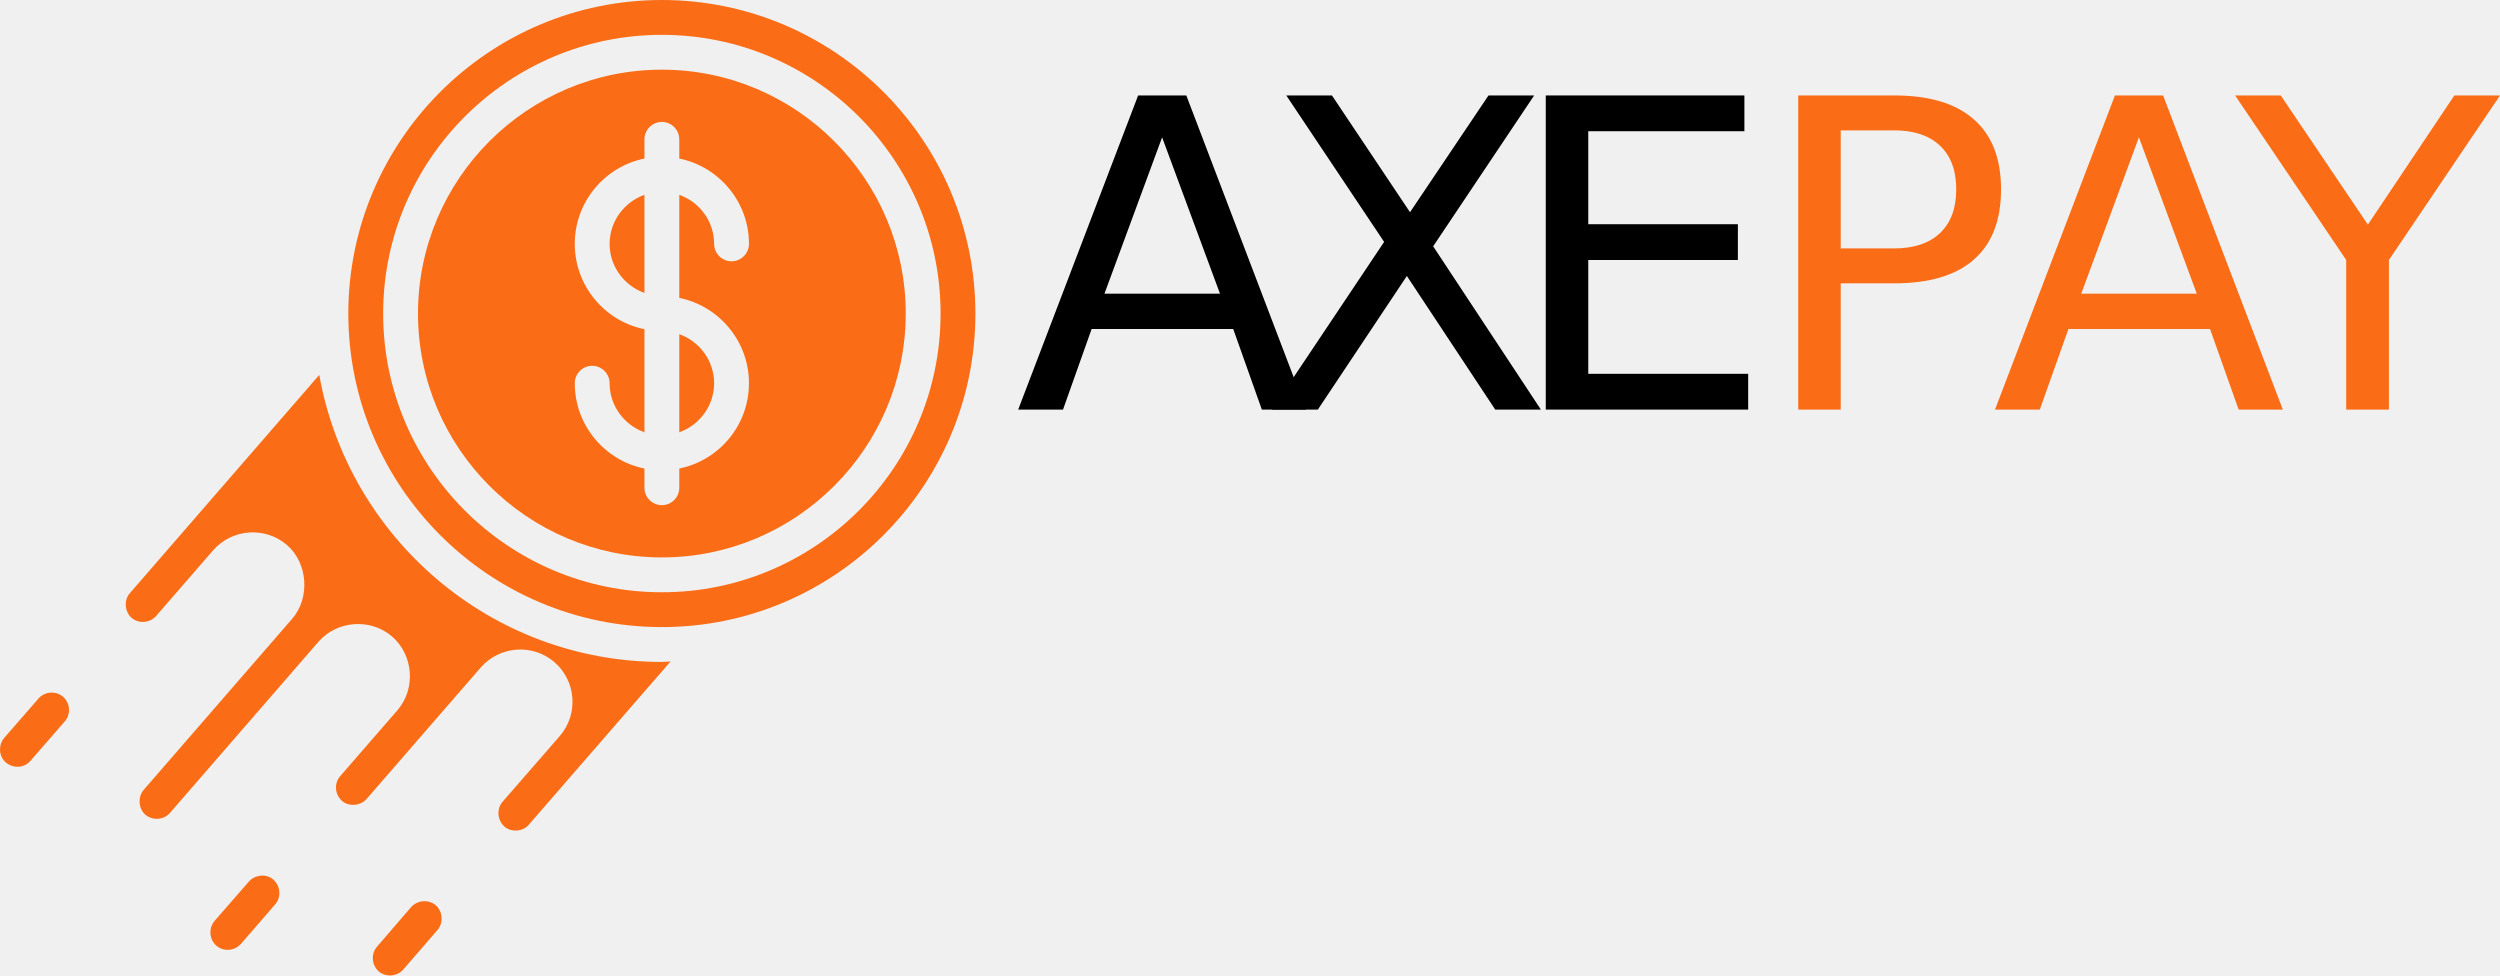
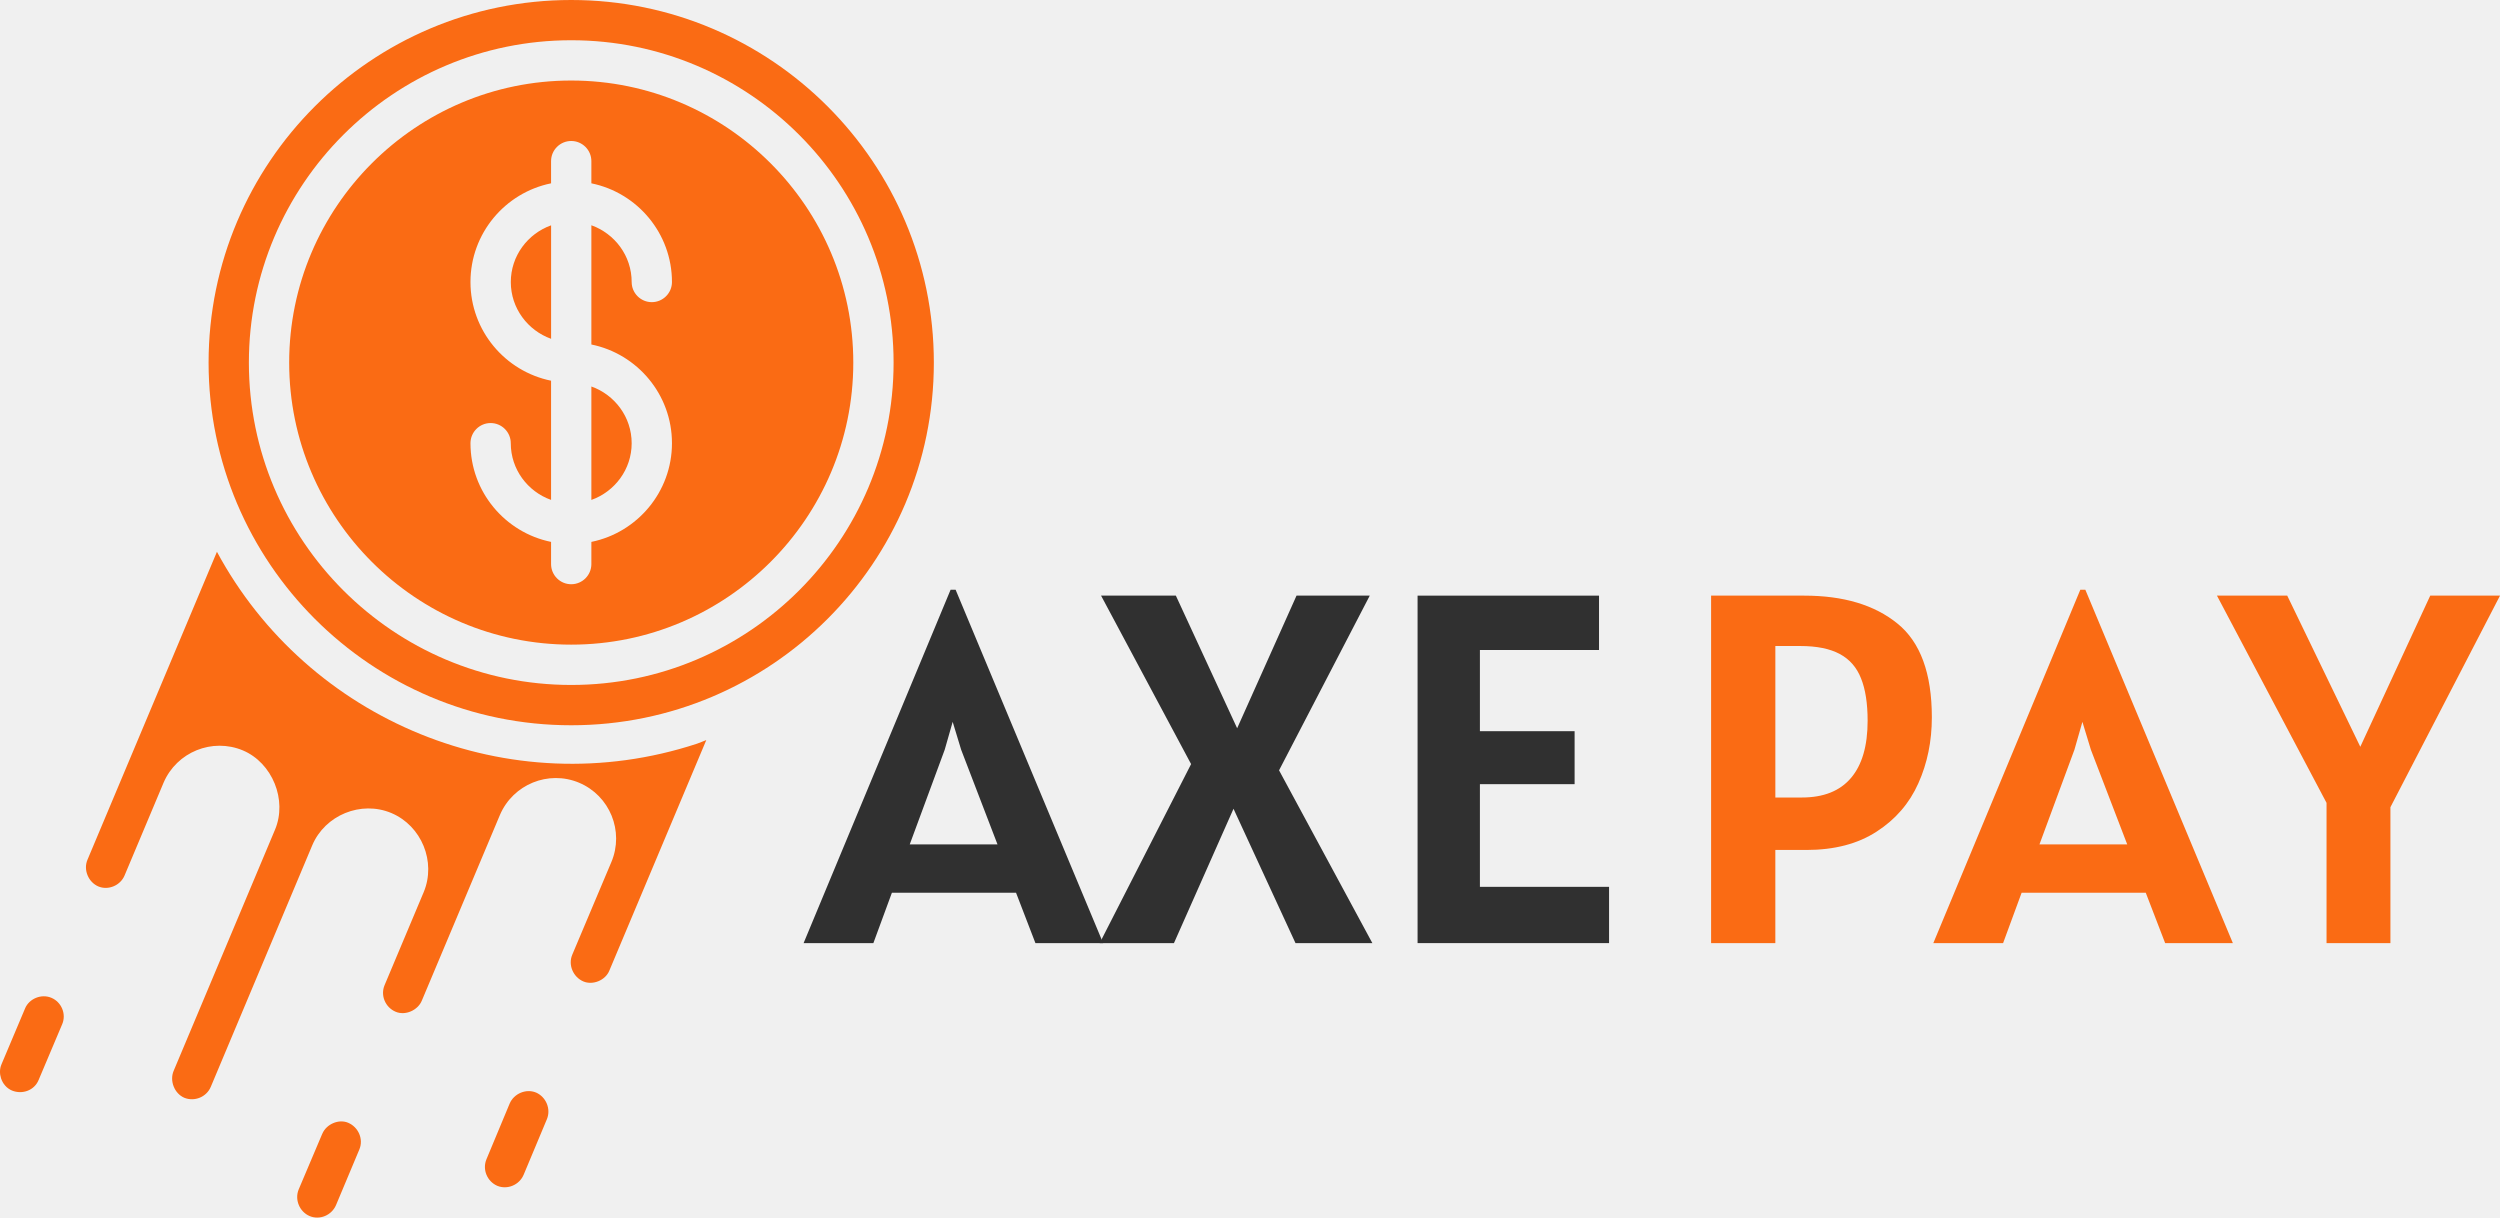
- <svg xmlns="http://www.w3.org/2000/svg" width="92.055mm" height="35.919mm" viewBox="0 0 92.055 35.919" version="1.1" id="svg5">
+ <svg xmlns="http://www.w3.org/2000/svg" width="79.594mm" height="38.765mm" viewBox="0 0 79.594 38.765" version="1.1" id="svg5">
  <defs id="defs2">
-     <clipPath clipPathUnits="userSpaceOnUse" id="clipPath1096">
-       <path d="M 0,0 H 1562.5 V 1593.75 H 0 Z" clip-rule="evenodd" id="path1094" />
+     <g id="g842">
+       <symbol overflow="visible" id="glyph0-0">
+         <path style="stroke:none" d="" id="path824" />
+       </symbol>
+       <symbol overflow="visible" id="glyph0-1">
+         <path style="stroke:none" d="M 18.406,-4.547 H 7.203 L 5.531,0 H -0.766 L 12.5,-31.891 h 0.453 L 26.266,0 H 20.156 Z M 16.734,-8.906 13.453,-17.453 12.688,-19.969 11.969,-17.453 8.812,-8.906 Z m 0,0" id="path827" />
+       </symbol>
+       <symbol overflow="visible" id="glyph0-2">
+         <path style="stroke:none" d="M 18.125,0 12.531,-12.125 7.156,0 H 0.453 l 8.25,-16.156 -8.125,-15.203 h 6.75 l 5.531,11.969 5.359,-11.969 h 6.609 L 16.641,-15.594 25.062,0 Z m 0,0" id="path830" />
+       </symbol>
+       <symbol overflow="visible" id="glyph0-3">
+         <path style="stroke:none" d="M 20.922,-5.078 V 0 H 3.641 v -31.359 h 16.375 v 4.906 h -10.75 V -19.125 H 17.812 v 4.781 H 9.266 v 9.266 z m 0,0" id="path833" />
+       </symbol>
+       <symbol overflow="visible" id="glyph0-4">
+         <path style="stroke:none" d="m 12.188,-31.359 c 3.539,0 6.344,0.84 8.406,2.516 2.07,1.668 3.109,4.492 3.109,8.469 0,2.156 -0.406,4.141 -1.219,5.953 -0.805,1.805 -2.059,3.258 -3.766,4.359 -1.699,1.105 -3.812,1.656 -6.344,1.656 H 9.578 V 0 H 3.781 v -31.359 z m -0.219,18.219 c 1.957,0 3.438,-0.586 4.438,-1.766 1,-1.176 1.5,-2.895 1.5,-5.156 0,-1.57 -0.199,-2.848 -0.594,-3.828 -0.387,-0.988 -1.027,-1.723 -1.922,-2.203 -0.887,-0.477 -2.074,-0.719 -3.562,-0.719 h -2.25 v 13.672 z m 0,0" id="path836" />
+       </symbol>
+       <symbol overflow="visible" id="glyph0-5">
+         <path style="stroke:none" d="M 14.984,-12.266 V 0 H 9.219 v -12.656 l -9.891,-18.703 h 6.344 l 6.594,13.641 6.312,-13.641 H 24.875 Z m 0,0" id="path839" />
+       </symbol>
+     </g>
+     <clipPath id="clip1">
+       <path d="m 48,17.672 h 65.781 V 84 H 48 Z m 0,0" id="path844" />
    </clipPath>
-     <clipPath clipPathUnits="userSpaceOnUse" id="clipPath1108">
-       <path d="M 0,0 H 1562.5 V 1562.5 H 0 Z" clip-rule="evenodd" id="path1106" />
+     <clipPath id="clip2">
+       <path d="m 50,111 h 8 v 8.672 h -8 z m 0,0" id="path847" />
    </clipPath>
-     <clipPath clipPathUnits="userSpaceOnUse" id="clipPath1120">
-       <path d="M 0,0 H 1562.5 V 1562.5 H 0 Z" clip-rule="evenodd" id="path1118" />
+     <clipPath id="clip3">
+       <path d="M 11.781,89 H 20 v 9 h -8.219 z m 0,0" id="path850" />
    </clipPath>
-     <clipPath clipPathUnits="userSpaceOnUse" id="clipPath1132">
-       <path d="M 49.084,73.626 H 474.084 V 498.626 H 49.084 Z" clip-rule="evenodd" id="path1130" />
+     <clipPath id="clip4">
+       <path d="m 48,136.551 h 65.781 V 203 H 48 Z m 0,0" id="path853" />
    </clipPath>
-     <clipPath clipPathUnits="userSpaceOnUse" id="clipPath1158">
-       <path d="M 49.084,568.963 H 474.084 v 425 H 49.084 Z" clip-rule="evenodd" id="path1156" />
+     <clipPath id="clip5">
+       <path d="m 50,230 h 8 v 8.551 h -8 z m 0,0" id="path856" />
    </clipPath>
-     <clipPath clipPathUnits="userSpaceOnUse" id="clipPath1184">
-       <path d="M 0,0 H 1562.5 V 1562.5 H 0 Z" clip-rule="evenodd" id="path1182" />
+     <clipPath id="clip6">
+       <path d="M 11.781,208 H 20 v 9 h -8.219 z m 0,0" id="path859" />
    </clipPath>
-     <clipPath clipPathUnits="userSpaceOnUse" id="clipPath1216">
-       <path d="M 49.084,1065.412 H 474.084 v 425 H 49.084 Z" clip-rule="evenodd" id="path1214" />
+     <clipPath id="clip7">
+       <path d="m 48,255.699 h 65.781 V 322 H 48 Z m 0,0" id="path862" />
    </clipPath>
-     <clipPath clipPathUnits="userSpaceOnUse" id="clipPath1242">
-       <path d="M 0,0 H 1562.5 V 1562.5 H 0 Z" clip-rule="evenodd" id="path1240" />
+     <clipPath id="clip8">
+       <path d="m 50,349 h 8 v 8.699 h -8 z m 0,0" id="path865" />
+     </clipPath>
+     <clipPath id="clip9">
+       <path d="M 11.781,327 H 20 v 9 h -8.219 z m 0,0" id="path868" />
    </clipPath>
  </defs>
-   <g id="layer1" transform="translate(-52.52163,-67.43436)">
-     <g id="g1090" transform="matrix(0.08466666,0,0,0.08466666,229.7515,63.02012)">
-       <g id="g1092" clip-path="url(#clipPath1096)">
-         <g id="g1098" transform="scale(3.125)">
-           <path d="M 0,0 H 500 V 1520 H 0 Z" style="fill:#ffffff;fill-opacity:1;fill-rule:nonzero;stroke:none" id="path1100" />
-         </g>
+   <g id="layer1" transform="translate(-36.10421,-8.457223)">
+     <path style="fill:#fa6b14;fill-opacity:1;fill-rule:nonzero;stroke:none;stroke-width:0.353" d="m 54.932,24.374 c 0.744,-0.265 1.283,-0.972 1.283,-1.805 0,-0.835 -0.539,-1.542 -1.283,-1.807 v 3.612" id="path879" />
+     <path style="fill:#fa6b14;fill-opacity:1;fill-rule:nonzero;stroke:none;stroke-width:0.353" d="m 57.498,22.568 c 0,1.548 -1.102,2.843 -2.566,3.142 v 0.706 c 0,0.354 -0.288,0.642 -0.642,0.642 -0.353,0 -0.641,-0.288 -0.641,-0.642 v -0.706 c -1.463,-0.299 -2.566,-1.594 -2.566,-3.142 0,-0.354 0.288,-0.642 0.641,-0.642 0.354,0 0.642,0.288 0.642,0.642 0,0.834 0.539,1.541 1.283,1.805 v -3.795 c -1.463,-0.298 -2.566,-1.593 -2.566,-3.142 0,-1.549 1.102,-2.844 2.566,-3.142 v -0.707 c 0,-0.353 0.288,-0.641 0.641,-0.641 0.354,0 0.642,0.288 0.642,0.641 v 0.707 c 1.463,0.298 2.566,1.593 2.566,3.142 0,0.353 -0.289,0.641 -0.642,0.641 -0.353,0 -0.641,-0.288 -0.641,-0.641 0,-0.835 -0.539,-1.541 -1.283,-1.807 v 3.796 c 1.463,0.298 2.566,1.593 2.566,3.142 z m -3.208,-11.547 c -4.95,0 -8.979,4.029 -8.979,8.981 0,4.95 4.029,8.979 8.979,8.979 4.951,0 8.981,-4.029 8.981,-8.979 0,-4.951 -4.029,-8.981 -8.981,-8.981" id="path881" />
+     <path style="fill:#fa6b14;fill-opacity:1;fill-rule:nonzero;stroke:none;stroke-width:0.353" d="m 52.367,17.437 c 0,0.834 0.539,1.541 1.283,1.807 v -3.613 c -0.744,0.266 -1.283,0.972 -1.283,1.807" id="path883" />
+     <g clip-path="url(#clip1)" clip-rule="nonzero" id="g887" transform="matrix(0.3527778,0,0,0.3527778,25.72904,2.222978)">
+       <path style="fill:#fa6b14;fill-opacity:1;fill-rule:nonzero;stroke:none" d="m 80.961,79.488 c -16.043,0 -29.09,-13.047 -29.09,-29.09 0,-16.047 13.047,-29.094 29.09,-29.094 16.047,0 29.094,13.047 29.094,29.094 0,16.043 -13.047,29.09 -29.094,29.09 z m 0,-61.816 c -18.047,0 -32.727,14.68 -32.727,32.727 0,18.047 14.68,32.727 32.727,32.727 18.047,0 32.727,-14.68 32.727,-32.727 0,-18.047 -14.68,-32.727 -32.727,-32.727" id="path885" />
+     </g>
+     <path style="fill:#fa6b14;fill-opacity:1;fill-rule:nonzero;stroke:none;stroke-width:0.353" d="m 54.323,38.855 c -0.136,0.319 0.026,0.707 0.352,0.848 0.297,0.129 0.702,-0.03 0.829,-0.343 l 3.087,-7.341 c -0.101,0.036 -0.197,0.084 -0.3,0.117 -5.987,1.963 -12.392,-0.746 -15.28,-6.111 0,0 -4.118,9.796 -4.124,9.81 -0.133,0.319 0.032,0.707 0.345,0.843 0.318,0.135 0.703,-0.028 0.837,-0.345 l 1.244,-2.959 c 0.418,-0.975 1.55,-1.434 2.525,-1.025 0.936,0.395 1.42,1.578 1.022,2.523 0,0 -3.219,7.66 -3.23,7.685 -0.128,0.309 0.022,0.712 0.342,0.851 0.325,0.13 0.705,-0.021 0.843,-0.348 0,0 3.229,-7.684 3.23,-7.689 0.406,-0.964 1.554,-1.434 2.518,-1.029 0.964,0.406 1.435,1.554 1.03,2.521 l -1.244,2.958 c -0.138,0.327 0.02,0.706 0.349,0.847 0.309,0.134 0.707,-0.045 0.834,-0.348 l 2.488,-5.915 c 0.417,-0.978 1.547,-1.435 2.518,-1.029 0.982,0.412 1.444,1.547 1.031,2.526 0,0 -1.245,2.948 -1.246,2.952" id="path889" />
+     <path style="fill:#fa6b14;fill-opacity:1;fill-rule:nonzero;stroke:none;stroke-width:0.353" d="m 46.365,44.552 c 0,0 -0.749,1.773 -0.751,1.773 -0.135,0.327 0.026,0.711 0.348,0.849 0.322,0.134 0.699,-0.022 0.84,-0.349 0,0 0.742,-1.767 0.744,-1.774 0.137,-0.326 -0.03,-0.705 -0.351,-0.845 -0.302,-0.133 -0.698,0.038 -0.829,0.346" id="path891" />
+     <g clip-path="url(#clip2)" clip-rule="nonzero" id="g895" transform="matrix(0.3352094,-0.1099402,0.1099402,0.3352094,21.61416,11.95232)">
+       <path style="fill:#fa6b14;fill-opacity:1;fill-rule:nonzero;stroke:none" d="m 54.781,112.359 c 0,0 -3.543,4.109 -3.551,4.117 -0.66,0.762 -0.566,1.926 0.18,2.586 0.738,0.633 1.902,0.555 2.57,-0.207 L 57.531,114.75 c 0.66,-0.758 0.562,-1.938 -0.176,-2.598 -0.754,-0.641 -1.934,-0.527 -2.574,0.207" id="path893" />
+     </g>
+     <g clip-path="url(#clip3)" clip-rule="nonzero" id="g899" transform="matrix(0.3352094,-0.1099402,0.1099402,0.3352094,21.61416,11.95232)">
+       <path style="fill:#fa6b14;fill-opacity:1;fill-rule:nonzero;stroke:none" d="m 15.906,90.566 c 0,0 -3.586,4.129 -3.594,4.129 -0.293,0.332 -0.434,0.766 -0.434,1.191 0,0.512 0.199,1.016 0.602,1.363 0.77,0.641 1.91,0.613 2.574,-0.164 0,0 3.586,-4.109 3.594,-4.125 0.652,-0.746 0.559,-1.918 -0.188,-2.562 -0.73,-0.641 -1.922,-0.562 -2.555,0.168" id="path897" />
+     </g>
+     <g style="fill:#303030;fill-opacity:1" id="g925" transform="matrix(0.3527778,0,0,0.3527778,20.4008,17.16805)">
+       <g id="use923" transform="translate(117.803,60.4218)">
+         <path style="stroke:none" d="M 18.406,-4.547 H 7.203 L 5.531,0 H -0.766 L 12.5,-31.891 h 0.453 L 26.266,0 H 20.156 Z M 16.734,-8.906 13.453,-17.453 12.688,-19.969 11.969,-17.453 8.812,-8.906 Z m 0,0" id="path1566" />
      </g>
    </g>
-     <g id="g1102" transform="matrix(0.08466666,0,0,0.08466666,229.7515,63.02012)">
-       <g id="g1104" clip-path="url(#clipPath1108)">
-         <g id="g1110" transform="scale(3.125)">
-           <path d="M 0,0 H 500 V 500 H 0 Z" style="fill:#ffffff;fill-opacity:1;fill-rule:nonzero;stroke:none" id="path1112" />
-         </g>
+     <g style="fill:#303030;fill-opacity:1" id="g929" transform="matrix(0.3527778,0,0,0.3527778,20.4008,17.16805)">
+       <g id="use927" transform="translate(143.3048,60.4218)">
+         <path style="stroke:none" d="M 18.125,0 12.531,-12.125 7.156,0 H 0.453 l 8.25,-16.156 -8.125,-15.203 h 6.75 l 5.531,11.969 5.359,-11.969 h 6.609 L 16.641,-15.594 25.062,0 Z m 0,0" id="path1570" />
      </g>
    </g>
-     <g id="g1114" transform="matrix(0.08466666,0,0,0.08466666,229.7515,63.02012)">
-       <g id="g1116" clip-path="url(#clipPath1120)">
-         <g id="g1122" transform="scale(3.125)">
-           <path d="M 0,0 H 500 V 500 H 0 Z" style="fill:#ffffff;fill-opacity:1;fill-rule:nonzero;stroke:none" id="path1124" />
-         </g>
+     <g style="fill:#303030;fill-opacity:1" id="g933" transform="matrix(0.3527778,0,0,0.3527778,20.4008,17.16805)">
+       <g id="use931" transform="translate(168.8066,60.4218)">
+         <path style="stroke:none" d="M 20.922,-5.078 V 0 H 3.641 v -31.359 h 16.375 v 4.906 h -10.75 V -19.125 H 17.812 v 4.781 H 9.266 v 9.266 z m 0,0" id="path1574" />
      </g>
    </g>
-     <g id="g1128" clip-path="url(#clipPath1132)" transform="matrix(0.08466666,0,0,0.08466666,48.3313,61.20072)">
-       <g id="g1134" transform="matrix(7.575758,0,0,7.575758,34.31103,58.47414)">
-         <path d="M 41,26.816 C 42.16,26.402 43,25.301 43,24 43,22.699 42.16,21.598 41,21.184 v 5.633" style="fill:#fa6d16;fill-opacity:1;fill-rule:nonzero;stroke:none" id="path1136" />
-         <path d="m 45,24 c 0,2.414 -1.719,4.434 -4,4.898 V 30 c 0,0.551 -0.449,1 -1,1 -0.551,0 -1,-0.449 -1,-1 V 28.898 C 36.719,28.434 35,26.414 35,24 c 0,-0.551 0.449,-1 1,-1 0.551,0 1,0.449 1,1 0,1.301 0.84,2.402 2,2.816 V 20.898 C 36.719,20.434 35,18.414 35,16 c 0,-2.414 1.719,-4.434 4,-4.898 V 10 c 0,-0.551 0.449,-1 1,-1 0.551,0 1,0.449 1,1 v 1.102 c 2.281,0.465 4,2.484 4,4.898 0,0.551 -0.449,1 -1,1 -0.551,0 -1,-0.449 -1,-1 0,-1.301 -0.84,-2.402 -2,-2.816 v 5.918 C 43.281,19.566 45,21.586 45,24 Z M 40,6 c -7.719,0 -14,6.281 -14,14 0,7.719 6.281,14 14,14 7.719,0 14,-6.281 14,-14 C 54,12.281 47.719,6 40,6" style="fill:#fa6d16;fill-opacity:1;fill-rule:nonzero;stroke:none" id="path1138" />
-         <path d="m 37,16 c 0,1.301 0.84,2.402 2,2.816 V 13.184 C 37.84,13.598 37,14.699 37,16" style="fill:#fa6d16;fill-opacity:1;fill-rule:nonzero;stroke:none" id="path1140" />
-         <path d="M 40,36 C 31.176,36 24,28.824 24,20 24,11.176 31.176,4 40,4 c 8.824,0 16,7.176 16,16 0,8.824 -7.176,16 -16,16 z M 40,2 c -9.926,0 -18,8.074 -18,18 0,9.926 8.074,18 18,18 9.926,0 18,-8.074 18,-18 C 58,10.074 49.926,2 40,2" style="fill:#fa6d16;fill-opacity:1;fill-rule:nonzero;stroke:none" id="path1142" />
-         <path d="M 30.855,48.027 C 30.5,48.434 30.551,49.086 30.965,49.453 31.344,49.789 32.02,49.75 32.359,49.348 L 40.5,39.973 C 40.332,39.977 40.168,40 40,40 30.176,40 22.004,32.875 20.332,23.523 c 0,0 -10.859,12.512 -10.875,12.531 -0.352,0.406 -0.297,1.062 0.102,1.414 0.406,0.355 1.055,0.301 1.406,-0.105 l 3.281,-3.777 c 1.094,-1.242 2.992,-1.371 4.238,-0.293 1.195,1.039 1.336,3.027 0.289,4.234 0,0 -8.492,9.785 -8.52,9.816 -0.34,0.395 -0.312,1.066 0.094,1.426 0.418,0.352 1.055,0.312 1.418,-0.105 0,0 8.516,-9.812 8.52,-9.82 1.07,-1.23 3,-1.367 4.23,-0.301 1.23,1.07 1.371,3 0.301,4.234 l -3.281,3.777 c -0.363,0.418 -0.312,1.055 0.105,1.426 0.395,0.348 1.07,0.277 1.406,-0.109 l 6.559,-7.555 c 1.094,-1.246 2.988,-1.375 4.23,-0.301 1.254,1.086 1.387,2.992 0.301,4.242 0,0 -3.277,3.762 -3.281,3.77" style="fill:#fa6d16;fill-opacity:1;fill-rule:nonzero;stroke:none" id="path1144" />
-         <path d="m 16.297,52.602 c 0,0 -1.969,2.262 -1.973,2.262 -0.359,0.418 -0.309,1.066 0.102,1.426 0.414,0.355 1.047,0.309 1.414,-0.109 0,0 1.957,-2.258 1.965,-2.266 0.359,-0.418 0.297,-1.059 -0.109,-1.422 -0.383,-0.344 -1.055,-0.285 -1.398,0.109" style="fill:#fa6d16;fill-opacity:1;fill-rule:nonzero;stroke:none" id="path1146" />
-         <path d="m 25.602,54.078 c 0,0 -1.949,2.262 -1.953,2.266 -0.363,0.418 -0.312,1.059 0.098,1.422 0.406,0.348 1.047,0.305 1.414,-0.113 l 1.953,-2.258 c 0.363,-0.418 0.309,-1.066 -0.098,-1.43 -0.414,-0.352 -1.062,-0.289 -1.414,0.113" style="fill:#fa6d16;fill-opacity:1;fill-rule:nonzero;stroke:none" id="path1148" />
-         <path d="m 4.219,42.094 c 0,0 -1.973,2.27 -1.977,2.27 -0.16,0.184 -0.238,0.422 -0.238,0.656 0,0.281 0.109,0.559 0.332,0.75 0.422,0.352 1.051,0.336 1.414,-0.09 0,0 1.973,-2.262 1.977,-2.27 C 6.086,43 6.035,42.355 5.625,42 5.223,41.648 4.566,41.691 4.219,42.094" style="fill:#fa6d16;fill-opacity:1;fill-rule:nonzero;stroke:none" id="path1150" />
+     <g style="fill:#fa6b14;fill-opacity:1" id="g937" transform="matrix(0.3527778,0,0,0.3527778,20.4008,17.16805)">
+       <g id="use935" transform="translate(195.1567,60.4218)">
+         <path style="stroke:none" d="m 12.188,-31.359 c 3.539,0 6.344,0.84 8.406,2.516 2.07,1.668 3.109,4.492 3.109,8.469 0,2.156 -0.406,4.141 -1.219,5.953 -0.805,1.805 -2.059,3.258 -3.766,4.359 -1.699,1.105 -3.812,1.656 -6.344,1.656 H 9.578 V 0 H 3.781 v -31.359 z m -0.219,18.219 c 1.957,0 3.438,-0.586 4.438,-1.766 1,-1.176 1.5,-2.895 1.5,-5.156 0,-1.57 -0.199,-2.848 -0.594,-3.828 -0.387,-0.988 -1.027,-1.723 -1.922,-2.203 -0.887,-0.477 -2.074,-0.719 -3.562,-0.719 h -2.25 v 13.672 z m 0,0" id="path1578" />
      </g>
    </g>
-     <g id="g1186" transform="matrix(0.2645833,0,0,0.2645833,88.43437,65.84744)" style="fill:#000000;fill-opacity:1">
-       <g aria-label="AXE" transform="translate(5.5,63)" id="text1190" style="font-size:59.97px;font-family:Alatsi;-inkscape-font-specification:Alatsi-Regular">
-         <path d="m 20.498,-37.891 -8.023,21.757 h 16.076 z m -3.338,-5.827 h 6.706 L 40.527,0 H 34.377 L 30.395,-11.215 H 10.688 L 6.706,0 H 0.469 Z" id="path1269" />
-         <path d="m 37.78,-43.718 h 6.354 l 10.864,16.252 10.922,-16.252 h 6.354 L 58.219,-22.723 73.211,0 H 66.857 L 54.559,-18.594 42.172,0 h -6.384 l 15.607,-23.338 z" id="path1271" />
-         <path d="m 73.891,-43.718 h 27.642 v 4.978 H 79.806 v 12.943 h 20.82 v 4.978 H 79.806 V -4.978 H 102.06 V 0 H 73.891 Z" id="path1273" />
+     <g style="fill:#fa6b14;fill-opacity:1" id="g941" transform="matrix(0.3527778,0,0,0.3527778,20.4008,17.16805)">
+       <g id="use939" transform="translate(219.7589,60.4218)">
+         <path style="stroke:none" d="M 18.406,-4.547 H 7.203 L 5.531,0 H -0.766 L 12.5,-31.891 h 0.453 L 26.266,0 H 20.156 Z M 16.734,-8.906 13.453,-17.453 12.688,-19.969 11.969,-17.453 8.812,-8.906 Z m 0,0" id="path1582" />
      </g>
    </g>
-     <g id="g1192" transform="matrix(0.2645833,0,0,0.2645833,115.9132,65.84744)">
-       <g aria-label="PAY" transform="translate(4.78125,63)" id="text1196" style="font-size:59.97px;font-family:Alatsi;-inkscape-font-specification:Alatsi-Regular;fill:#fa6d16">
-         <path d="m 11.801,-38.858 v 16.427 h 7.438 q 4.129,0 6.384,-2.138 2.255,-2.138 2.255,-6.091 0,-3.924 -2.255,-6.061 -2.255,-2.138 -6.384,-2.138 z m -5.915,-4.861 H 19.238 q 7.35,0 11.098,3.338 3.777,3.309 3.777,9.722 0,6.471 -3.777,9.78 -3.748,3.309 -11.098,3.309 H 11.801 V 0 H 5.886 Z" id="path1276" />
-         <path d="m 53.301,-37.891 -8.023,21.757 h 16.076 z m -3.338,-5.827 h 6.706 L 73.33,0 H 67.18 L 63.198,-11.215 H 43.491 L 39.509,0 h -6.237 z" id="path1278" />
-         <path d="m 66.688,-43.718 h 6.354 l 12.123,17.979 12.035,-17.979 H 103.555 L 88.094,-20.82 V 0 h -5.944 v -20.82 z" id="path1280" />
+     <g style="fill:#fa6b14;fill-opacity:1" id="g945" transform="matrix(0.3527778,0,0,0.3527778,20.4008,17.16805)">
+       <g id="use943" transform="translate(245.2607,60.4218)">
+         <path style="stroke:none" d="M 14.984,-12.266 V 0 H 9.219 v -12.656 l -9.891,-18.703 h 6.344 l 6.594,13.641 6.312,-13.641 H 24.875 Z m 0,0" id="path1586" />
      </g>
    </g>
  </g>
</svg>
